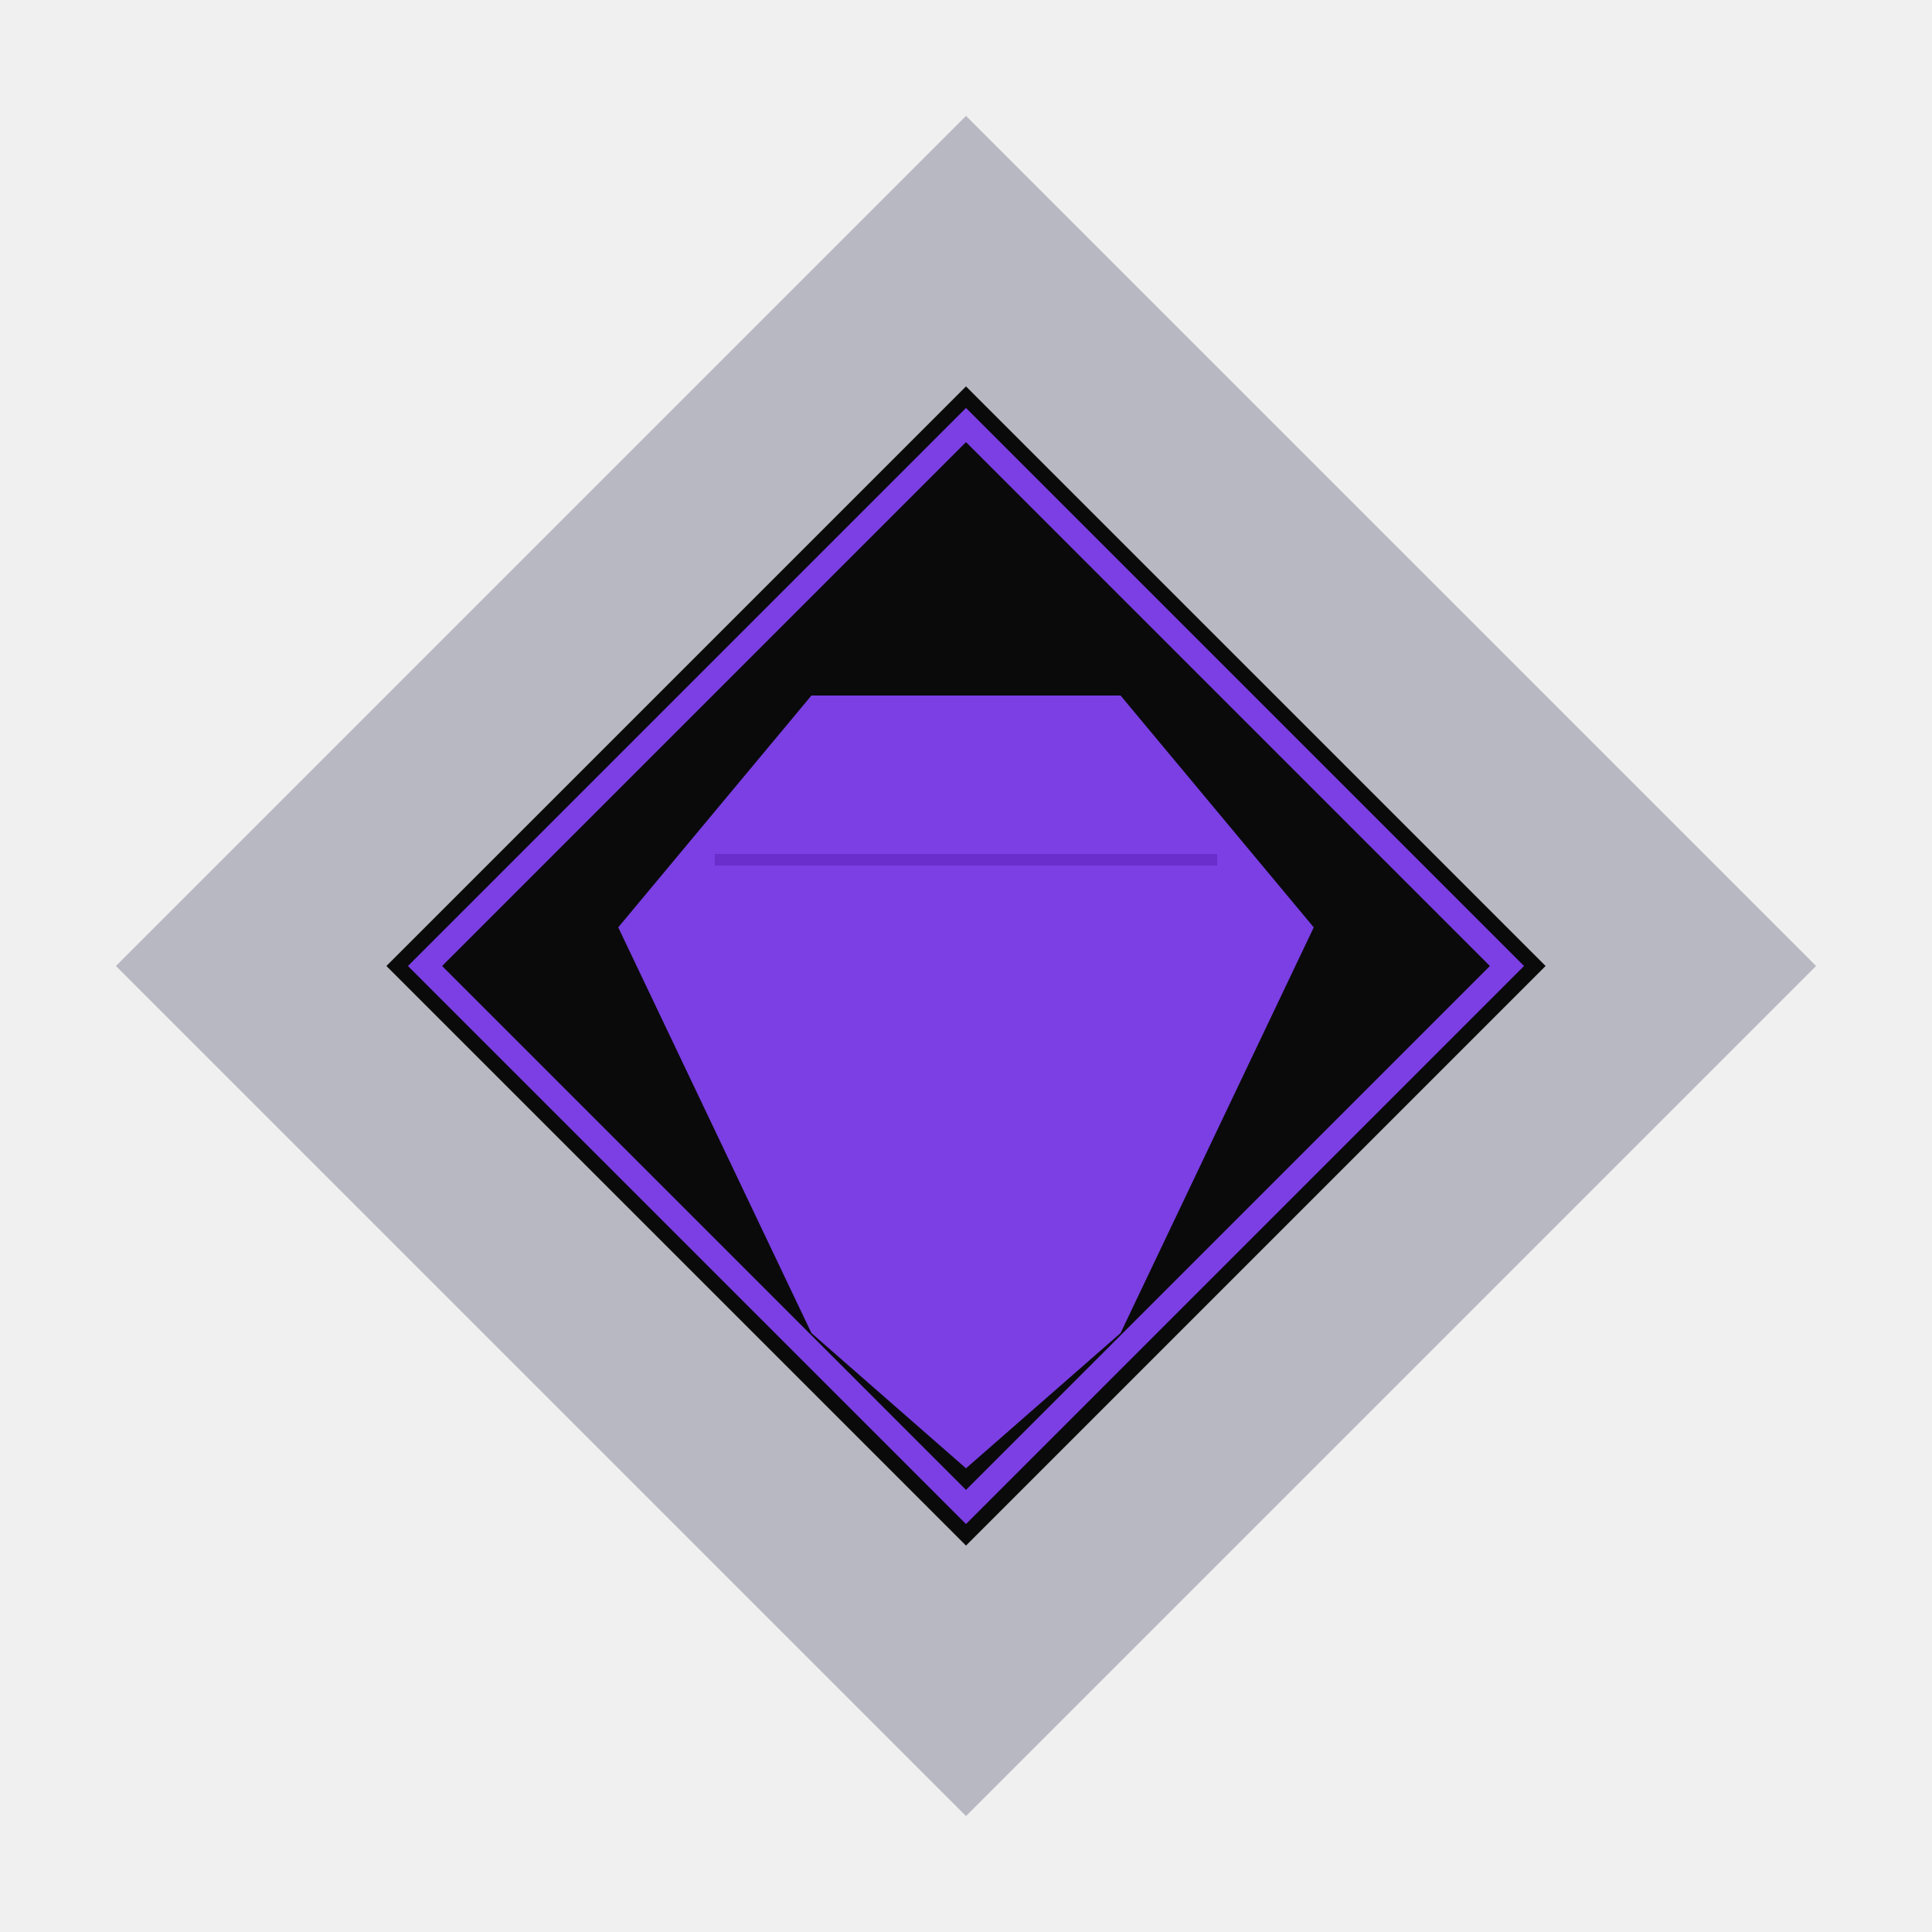
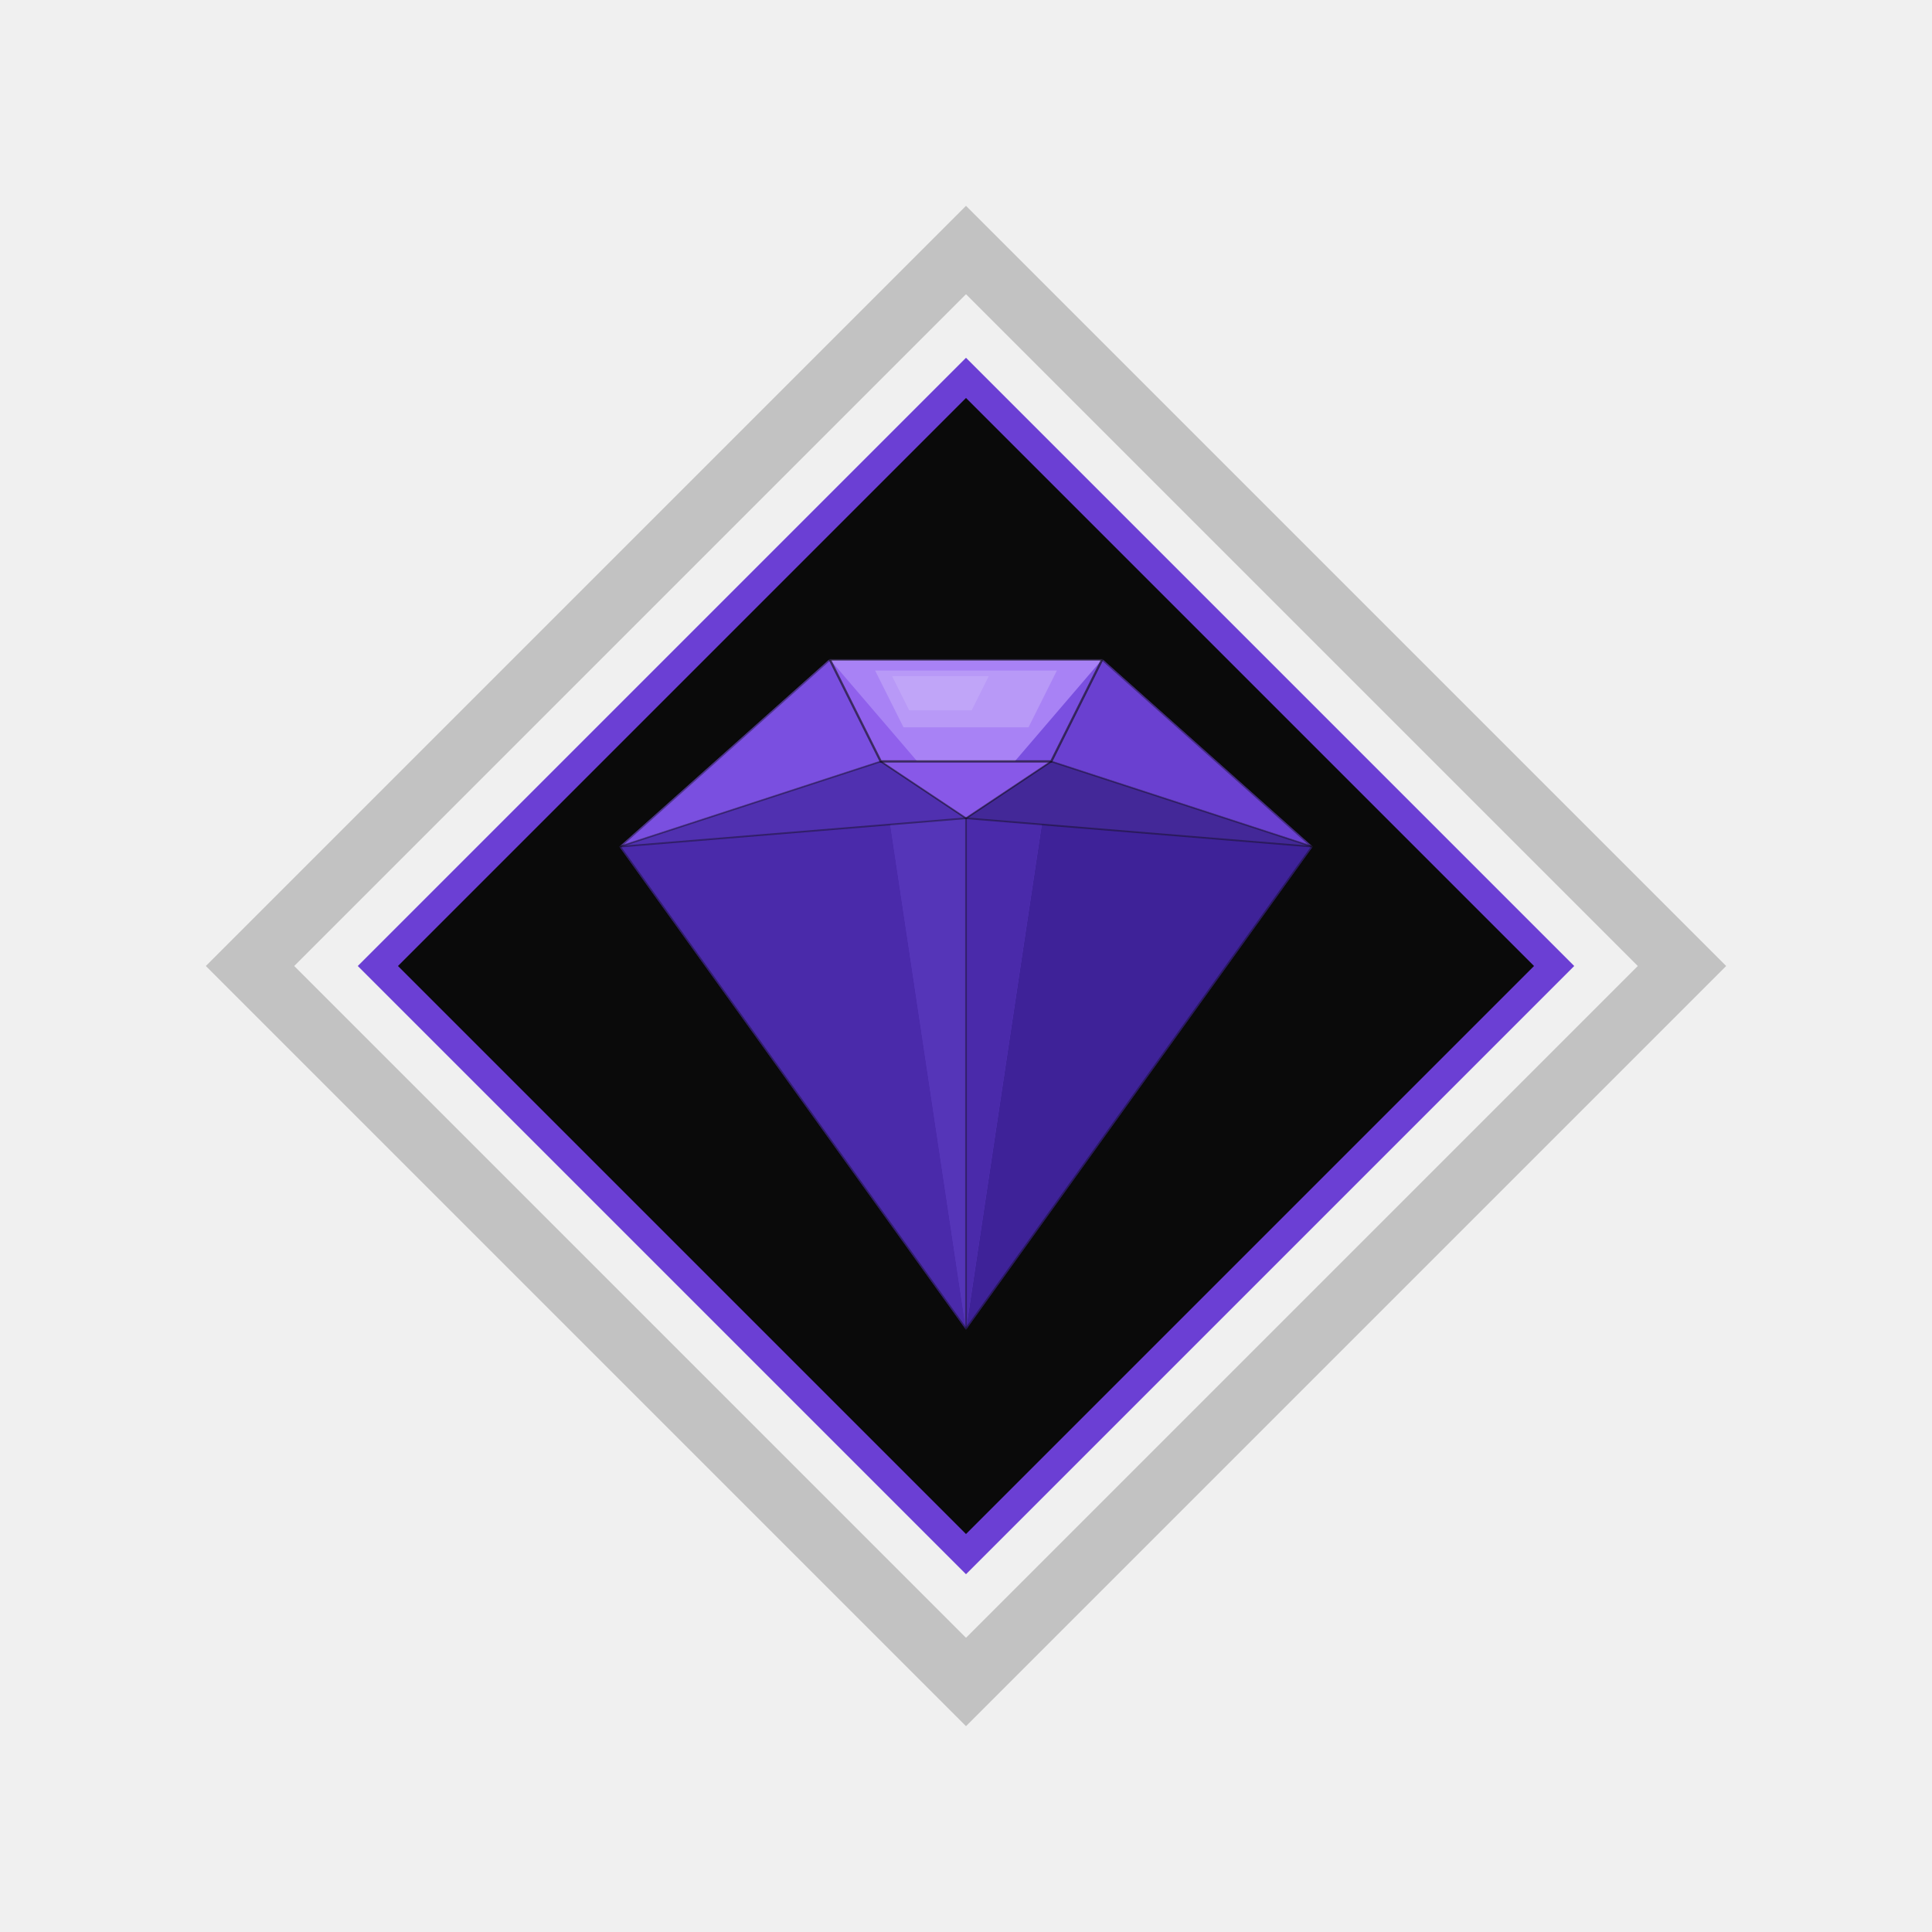
- <svg xmlns="http://www.w3.org/2000/svg" viewBox="0 0 200 200" fill="none">
-   <polygon points="100,12 188,100 100,188 12,100" fill="#B8B8C2" />
-   <polygon points="100,40 160,100 100,160 40,100" fill="#0A0A0A" />
-   <polygon points="100,44 156,100 100,156 44,100" stroke="#7B3FE4" stroke-width="2.5" fill="none" />
-   <polygon points="84,72 116,72 136,96 116,138 100,152 84,138 64,96" fill="#7B3FE4" />
-   <line x1="74" y1="89" x2="126" y2="89" stroke="#5B21B6" stroke-width="1.2" opacity="0.55" />
+ <svg xmlns="http://www.w3.org/2000/svg" width="680" height="680" viewBox="0 0 680 680">
+   <polygon points="340,88 592,340 340,592 88,340" fill="none" stroke="#c2c2c2" stroke-width="22" />
+   <polygon points="340,133 547,340 340,547 133,340" fill="#0a0a0a" />
+   <polygon points="340,133 547,340 340,547 133,340" fill="none" stroke="#6b3fd4" stroke-width="10" />
+   <polygon points="340,148 532,340 340,532 148,340" fill="#0a0a0a" />
+   <polygon points="292,232 388,232 462,298 340,468 218,298" fill="#5a35c0" />
+   <polygon points="292,232 388,232 370,268 310,268" fill="#a882f5" />
+   <polygon points="292,232 310,268 218,298" fill="#7a4fe0" />
+   <polygon points="388,232 462,298 370,268" fill="#6a40d0" />
+   <polygon points="310,268 340,288 292,232" fill="#9060ec" />
+   <polygon points="370,268 388,232 340,288" fill="#7a4fe0" />
+   <polygon points="310,268 370,268 340,288" fill="#8858e8" />
+   <polygon points="218,298 310,268 340,468" fill="#4a2aaa" />
+   <polygon points="462,298 340,468 370,268" fill="#3e2298" />
+   <polygon points="310,268 340,288 340,468" fill="#5535b8" />
+   <polygon points="370,268 340,468 340,288" fill="#4a2aaa" />
+   <polygon points="218,298 340,288 310,268" fill="#5030b0" />
+   <polygon points="462,298 370,268 340,288" fill="#432898" />
+   <polygon points="308,236 372,236 362,256 318,256" fill="white" opacity="0.18" />
+   <polygon points="314,238 348,238 342,250 320,250" fill="white" opacity="0.12" />
+   <polygon points="292,232 388,232 370,268 310,268" fill="none" stroke="#0a0a0a" stroke-width="0.8" opacity="0.6" />
+   <polygon points="292,232 388,232 462,298 340,468 218,298" fill="none" stroke="#0a0a0a" stroke-width="1" opacity="0.4" />
+   <line x1="310" y1="268" x2="340" y2="288" stroke="#0a0a0a" stroke-width="0.6" opacity="0.5" />
+   <line x1="370" y1="268" x2="340" y2="288" stroke="#0a0a0a" stroke-width="0.6" opacity="0.5" />
+   <line x1="340" y1="288" x2="340" y2="468" stroke="#0a0a0a" stroke-width="0.6" opacity="0.4" />
+   <line x1="218" y1="298" x2="340" y2="288" stroke="#0a0a0a" stroke-width="0.6" opacity="0.4" />
+   <line x1="462" y1="298" x2="340" y2="288" stroke="#0a0a0a" stroke-width="0.6" opacity="0.4" />
+   <line x1="310" y1="268" x2="218" y2="298" stroke="#0a0a0a" stroke-width="0.6" opacity="0.4" />
+   <line x1="370" y1="268" x2="462" y2="298" stroke="#0a0a0a" stroke-width="0.6" opacity="0.4" />
</svg>
